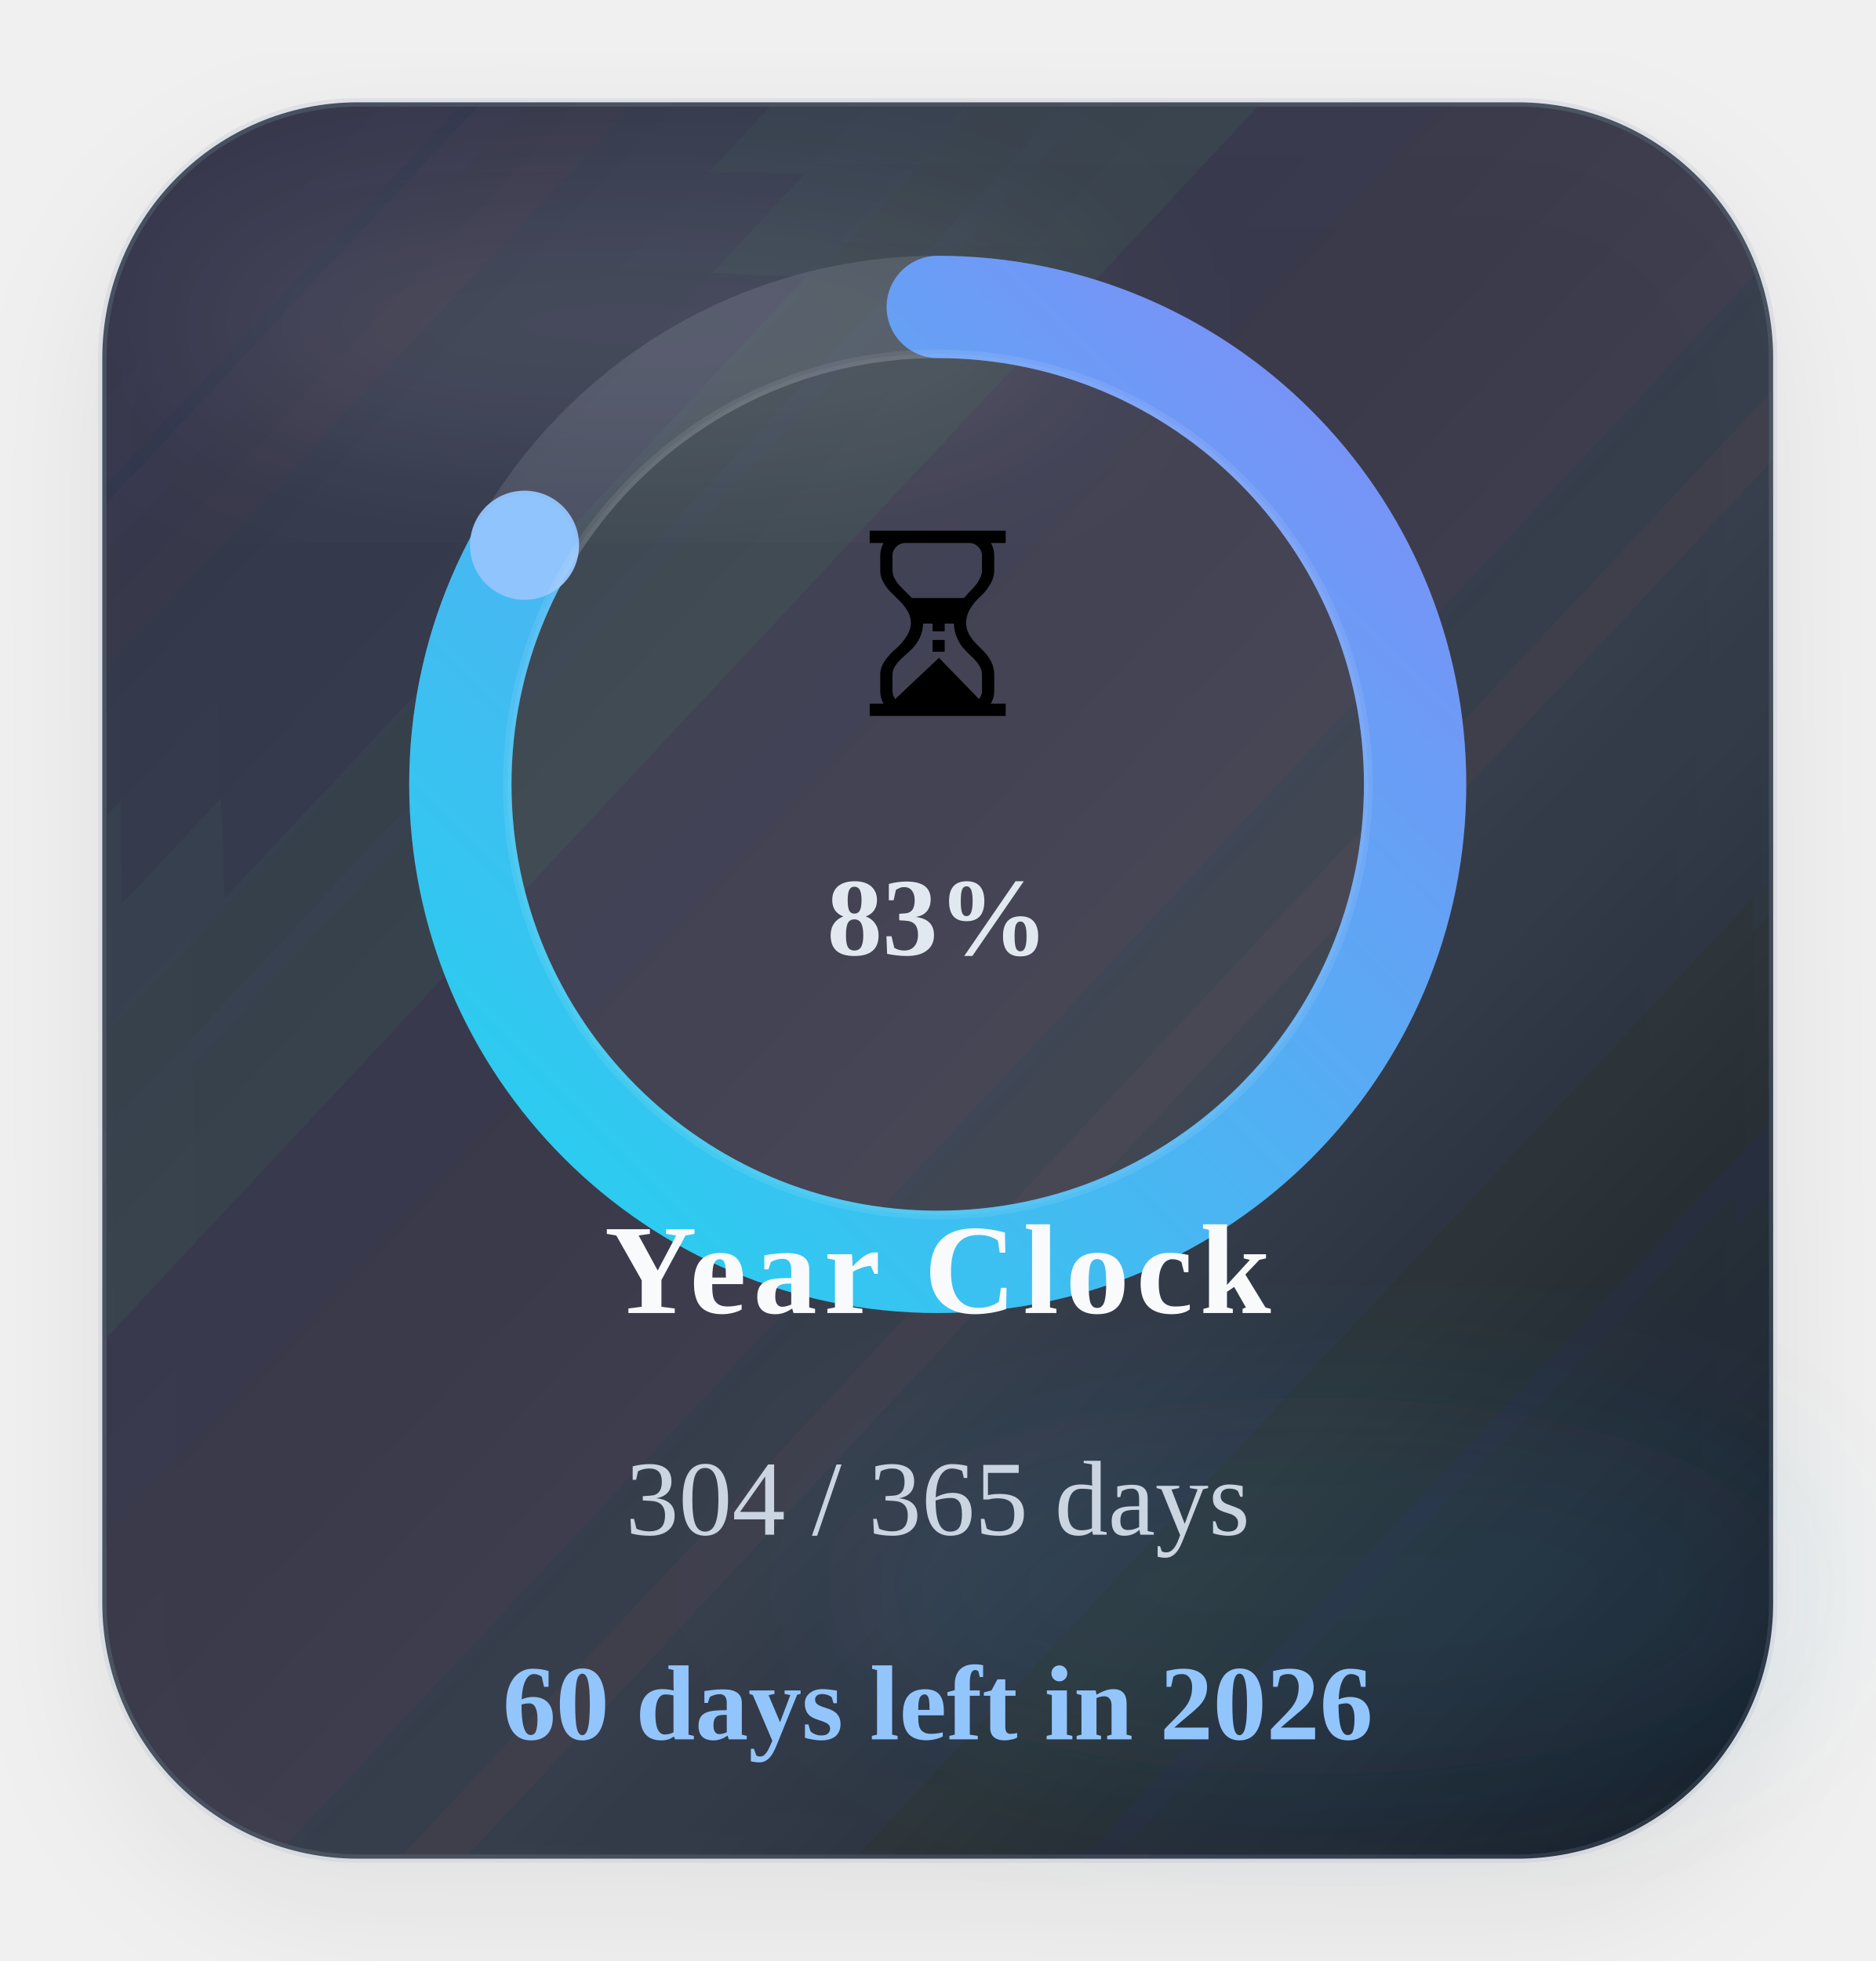
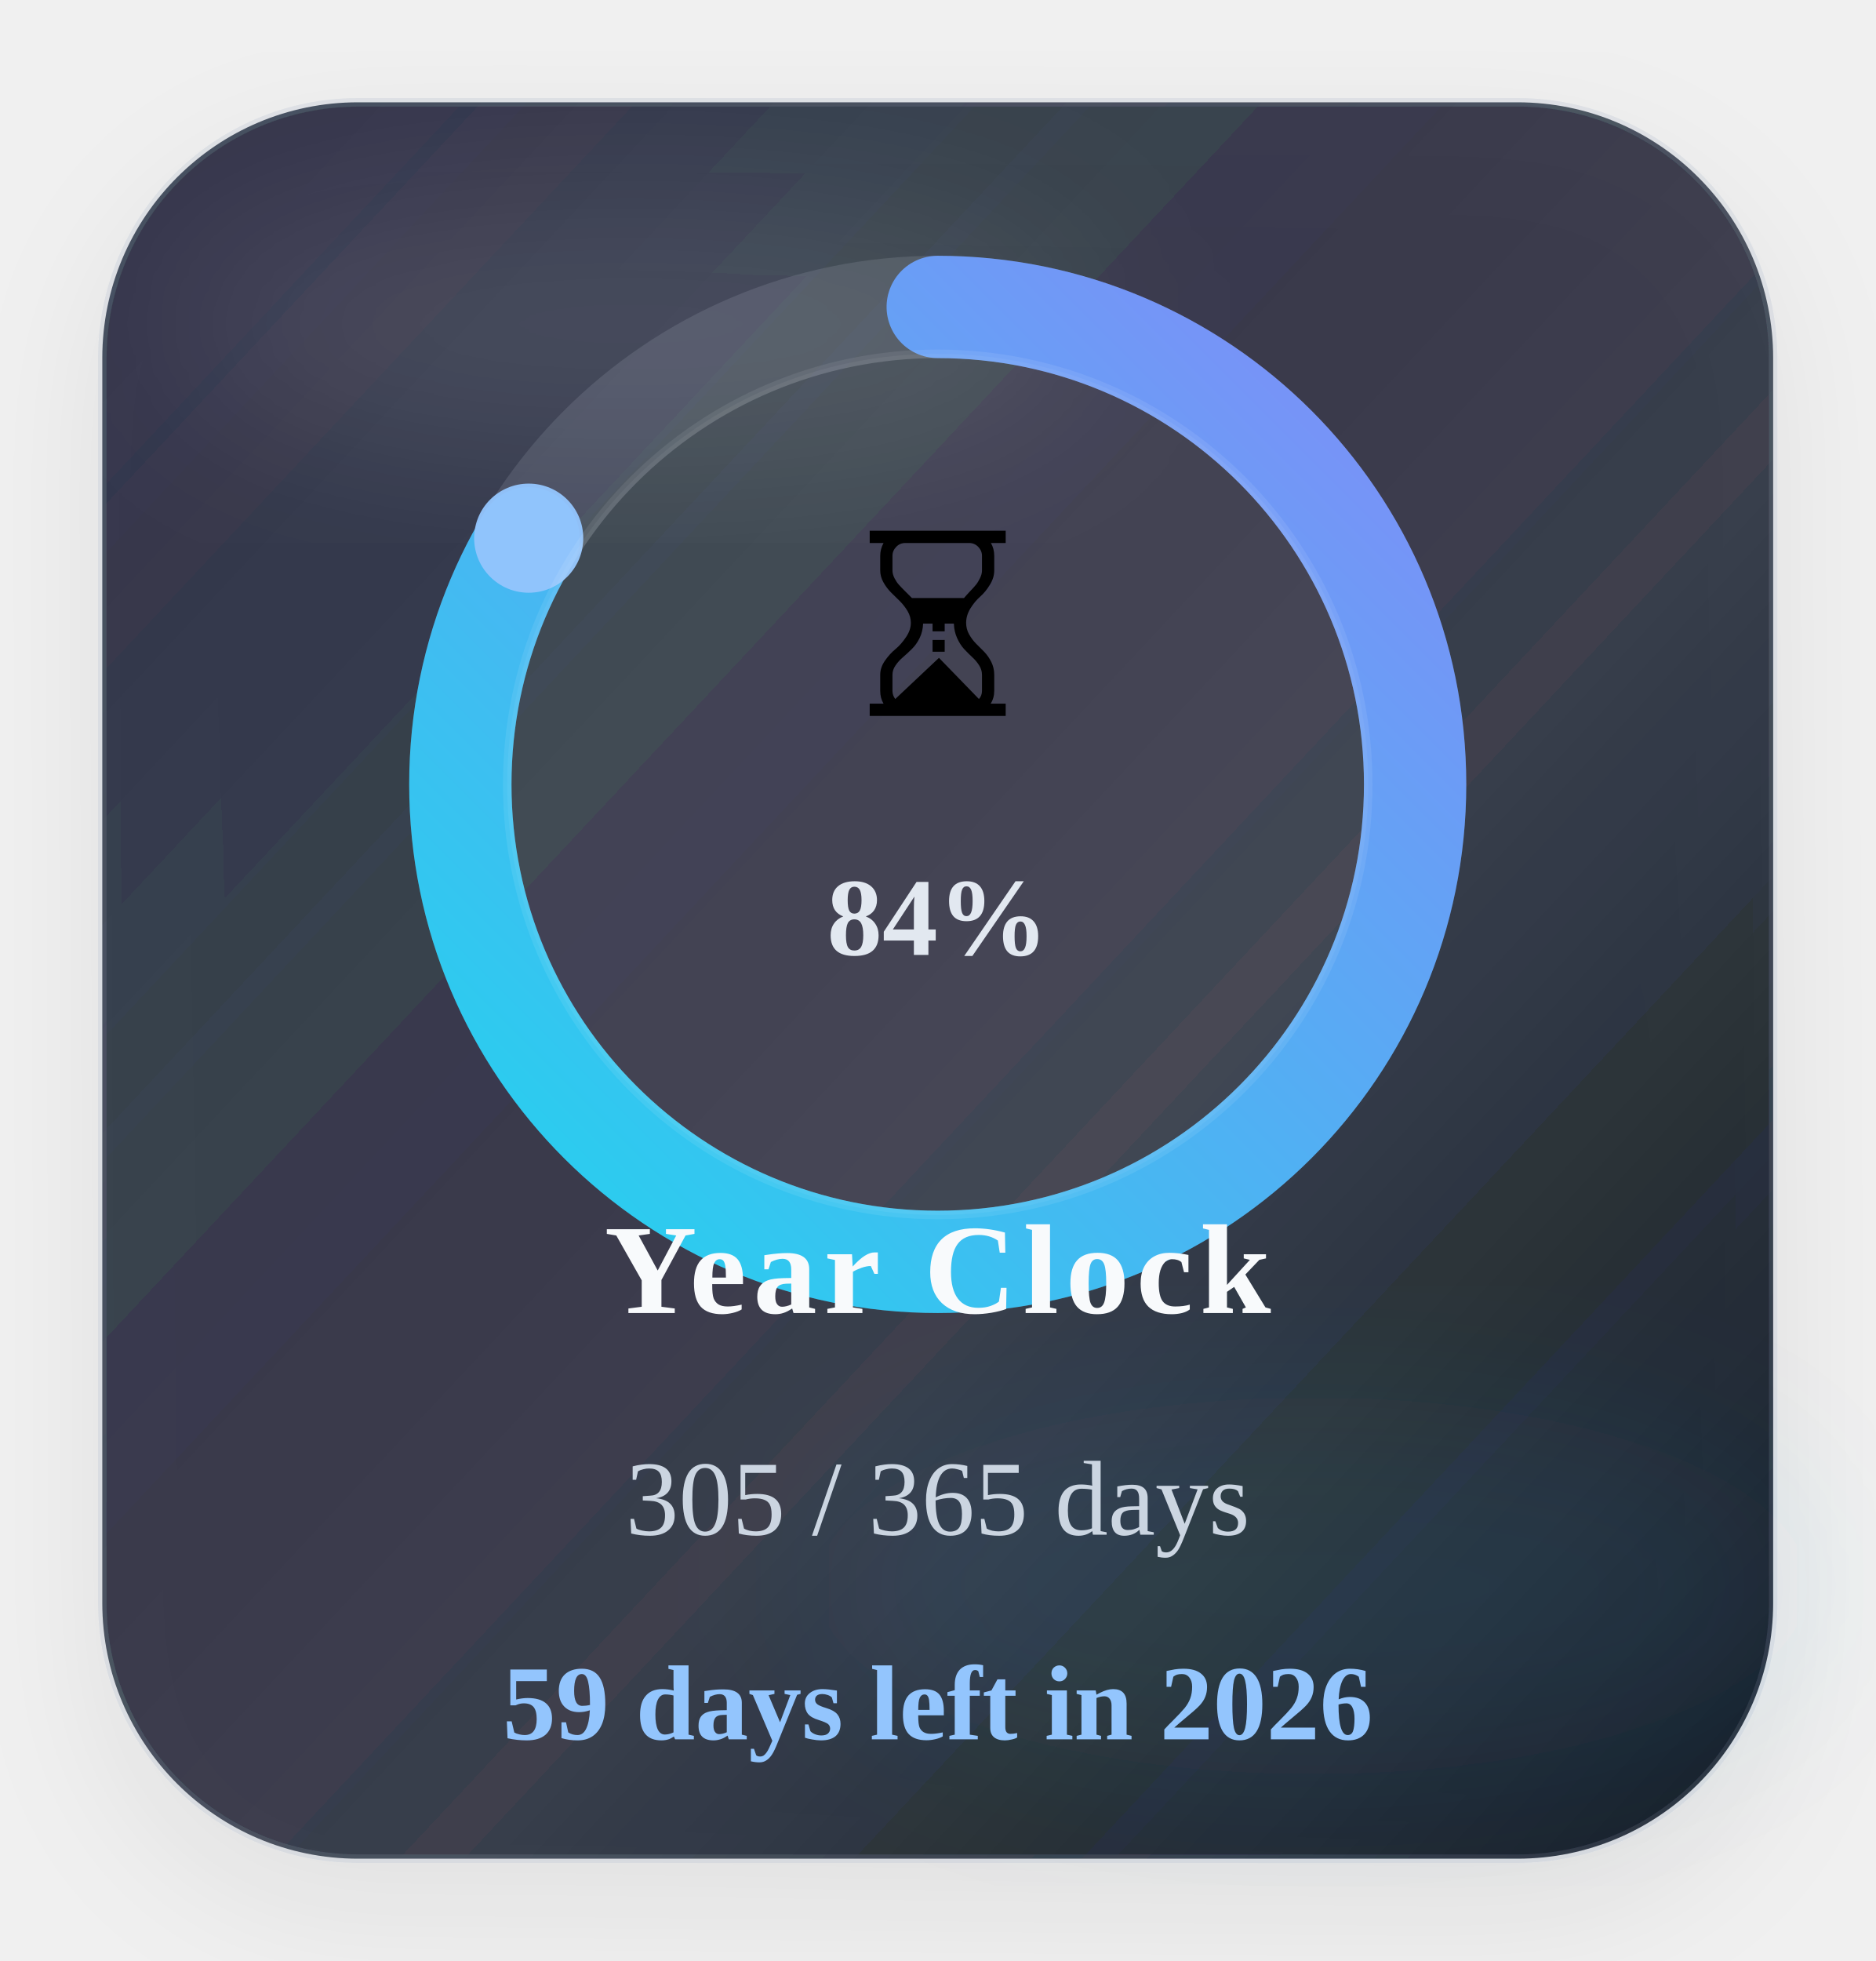
<svg xmlns="http://www.w3.org/2000/svg" width="220" height="230" viewBox="0 0 220 230" role="img" aria-label="Time progress for 2026">
  <defs>
    <linearGradient id="timeGradient" x1="0%" y1="0%" x2="100%" y2="100%">
      <stop offset="0%" stop-color="#22d3ee" />
      <stop offset="100%" stop-color="#818cf8" />
    </linearGradient>
    <linearGradient id="timeCard" x1="0%" y1="0%" x2="100%" y2="100%">
      <stop offset="0%" stop-color="#1c2537" stop-opacity="0.88" />
      <stop offset="60%" stop-color="#111827" stop-opacity="0.8" />
      <stop offset="100%" stop-color="#0b1220" stop-opacity="0.96" />
    </linearGradient>
    <filter id="timeShadow" x="-25%" y="-25%" width="150%" height="150%">
      <feDropShadow dx="0" dy="6" stdDeviation="8" flood-color="#020617" flood-opacity="0.08" />
    </filter>
    <filter id="timeBlur" x="-30%" y="-30%" width="160%" height="160%">
      <feGaussianBlur stdDeviation="10" />
    </filter>
  </defs>
  <rect x="12" y="12" width="196" height="206" rx="30" fill="url(#timeCard)" stroke="#94a3b8" stroke-opacity="0.18" filter="url(#timeShadow)" />
  <ellipse cx="74" cy="38" rx="54" ry="16" fill="#ffffff" fill-opacity="0.09" filter="url(#timeBlur)" />
  <ellipse cx="154" cy="186" rx="58" ry="22" fill="#38bdf8" fill-opacity="0.08" filter="url(#timeBlur)" />
  <circle class="ring-track" cx="110" cy="92" r="56" fill="none" stroke="#cbd5e1" stroke-opacity="0.14" stroke-width="12" />
-   <circle class="progress-ring" cx="110" cy="92" r="56" fill="none" stroke="url(#timeGradient)" stroke-width="12" stroke-linecap="round" stroke-dasharray="351.86" stroke-dashoffset="58.58" data-target-offset="58.58" data-ring-length="351.86" transform="rotate(-90 110 92)" />
-   <circle class="progress-endcap" cx="61.53" cy="63.95" r="6.4" fill="#93c5fd" fill-opacity="0.96" data-center-x="110" data-center-y="92" data-radius="56" data-target-angle="210.0623" />
+   <circle class="progress-ring" cx="110" cy="92" r="56" fill="none" stroke="url(#timeGradient)" stroke-width="12" stroke-linecap="round" stroke-dasharray="351.86" stroke-dashoffset="57.62" data-target-offset="57.62" data-ring-length="351.86" transform="rotate(-90 110 92)" />
+   <circle class="progress-endcap" cx="62.02" cy="63.12" r="6.4" fill="#93c5fd" fill-opacity="0.96" data-center-x="110" data-center-y="92" data-radius="56" data-target-angle="211.0486" />
  <circle class="ring-core" cx="110" cy="92" r="50.5" fill="#ffffff" fill-opacity="0.05" stroke="#ffffff" stroke-opacity="0.08" />
  <text class="progress-emoji" x="110" y="84" text-anchor="middle" font-size="30">⏳</text>
-   <text class="progress-percent" x="110" y="112" text-anchor="middle" font-size="13" font-weight="700" fill="#e2e8f0">83%</text>
+   <text class="progress-percent" x="110" y="112" text-anchor="middle" font-size="13" font-weight="700" fill="#e2e8f0">84%</text>
  <text class="progress-label" x="110" y="154" text-anchor="middle" font-size="15" font-weight="700" letter-spacing="0.8" fill="#f8fafc">Year Clock</text>
-   <text class="progress-value" x="110" y="180" text-anchor="middle" font-size="12.5" fill="#cbd5e1">304 / 365 days</text>
-   <text class="progress-status" data-status-state="remaining" x="110" y="204" text-anchor="middle" font-size="12.5" font-weight="700" fill="#93c5fd">60 days left in 2026</text>
+   <text class="progress-value" x="110" y="180" text-anchor="middle" font-size="12.5" fill="#cbd5e1">305 / 365 days</text>
+   <text class="progress-status" data-status-state="remaining" x="110" y="204" text-anchor="middle" font-size="12.5" font-weight="700" fill="#93c5fd">59 days left in 2026</text>
</svg>
